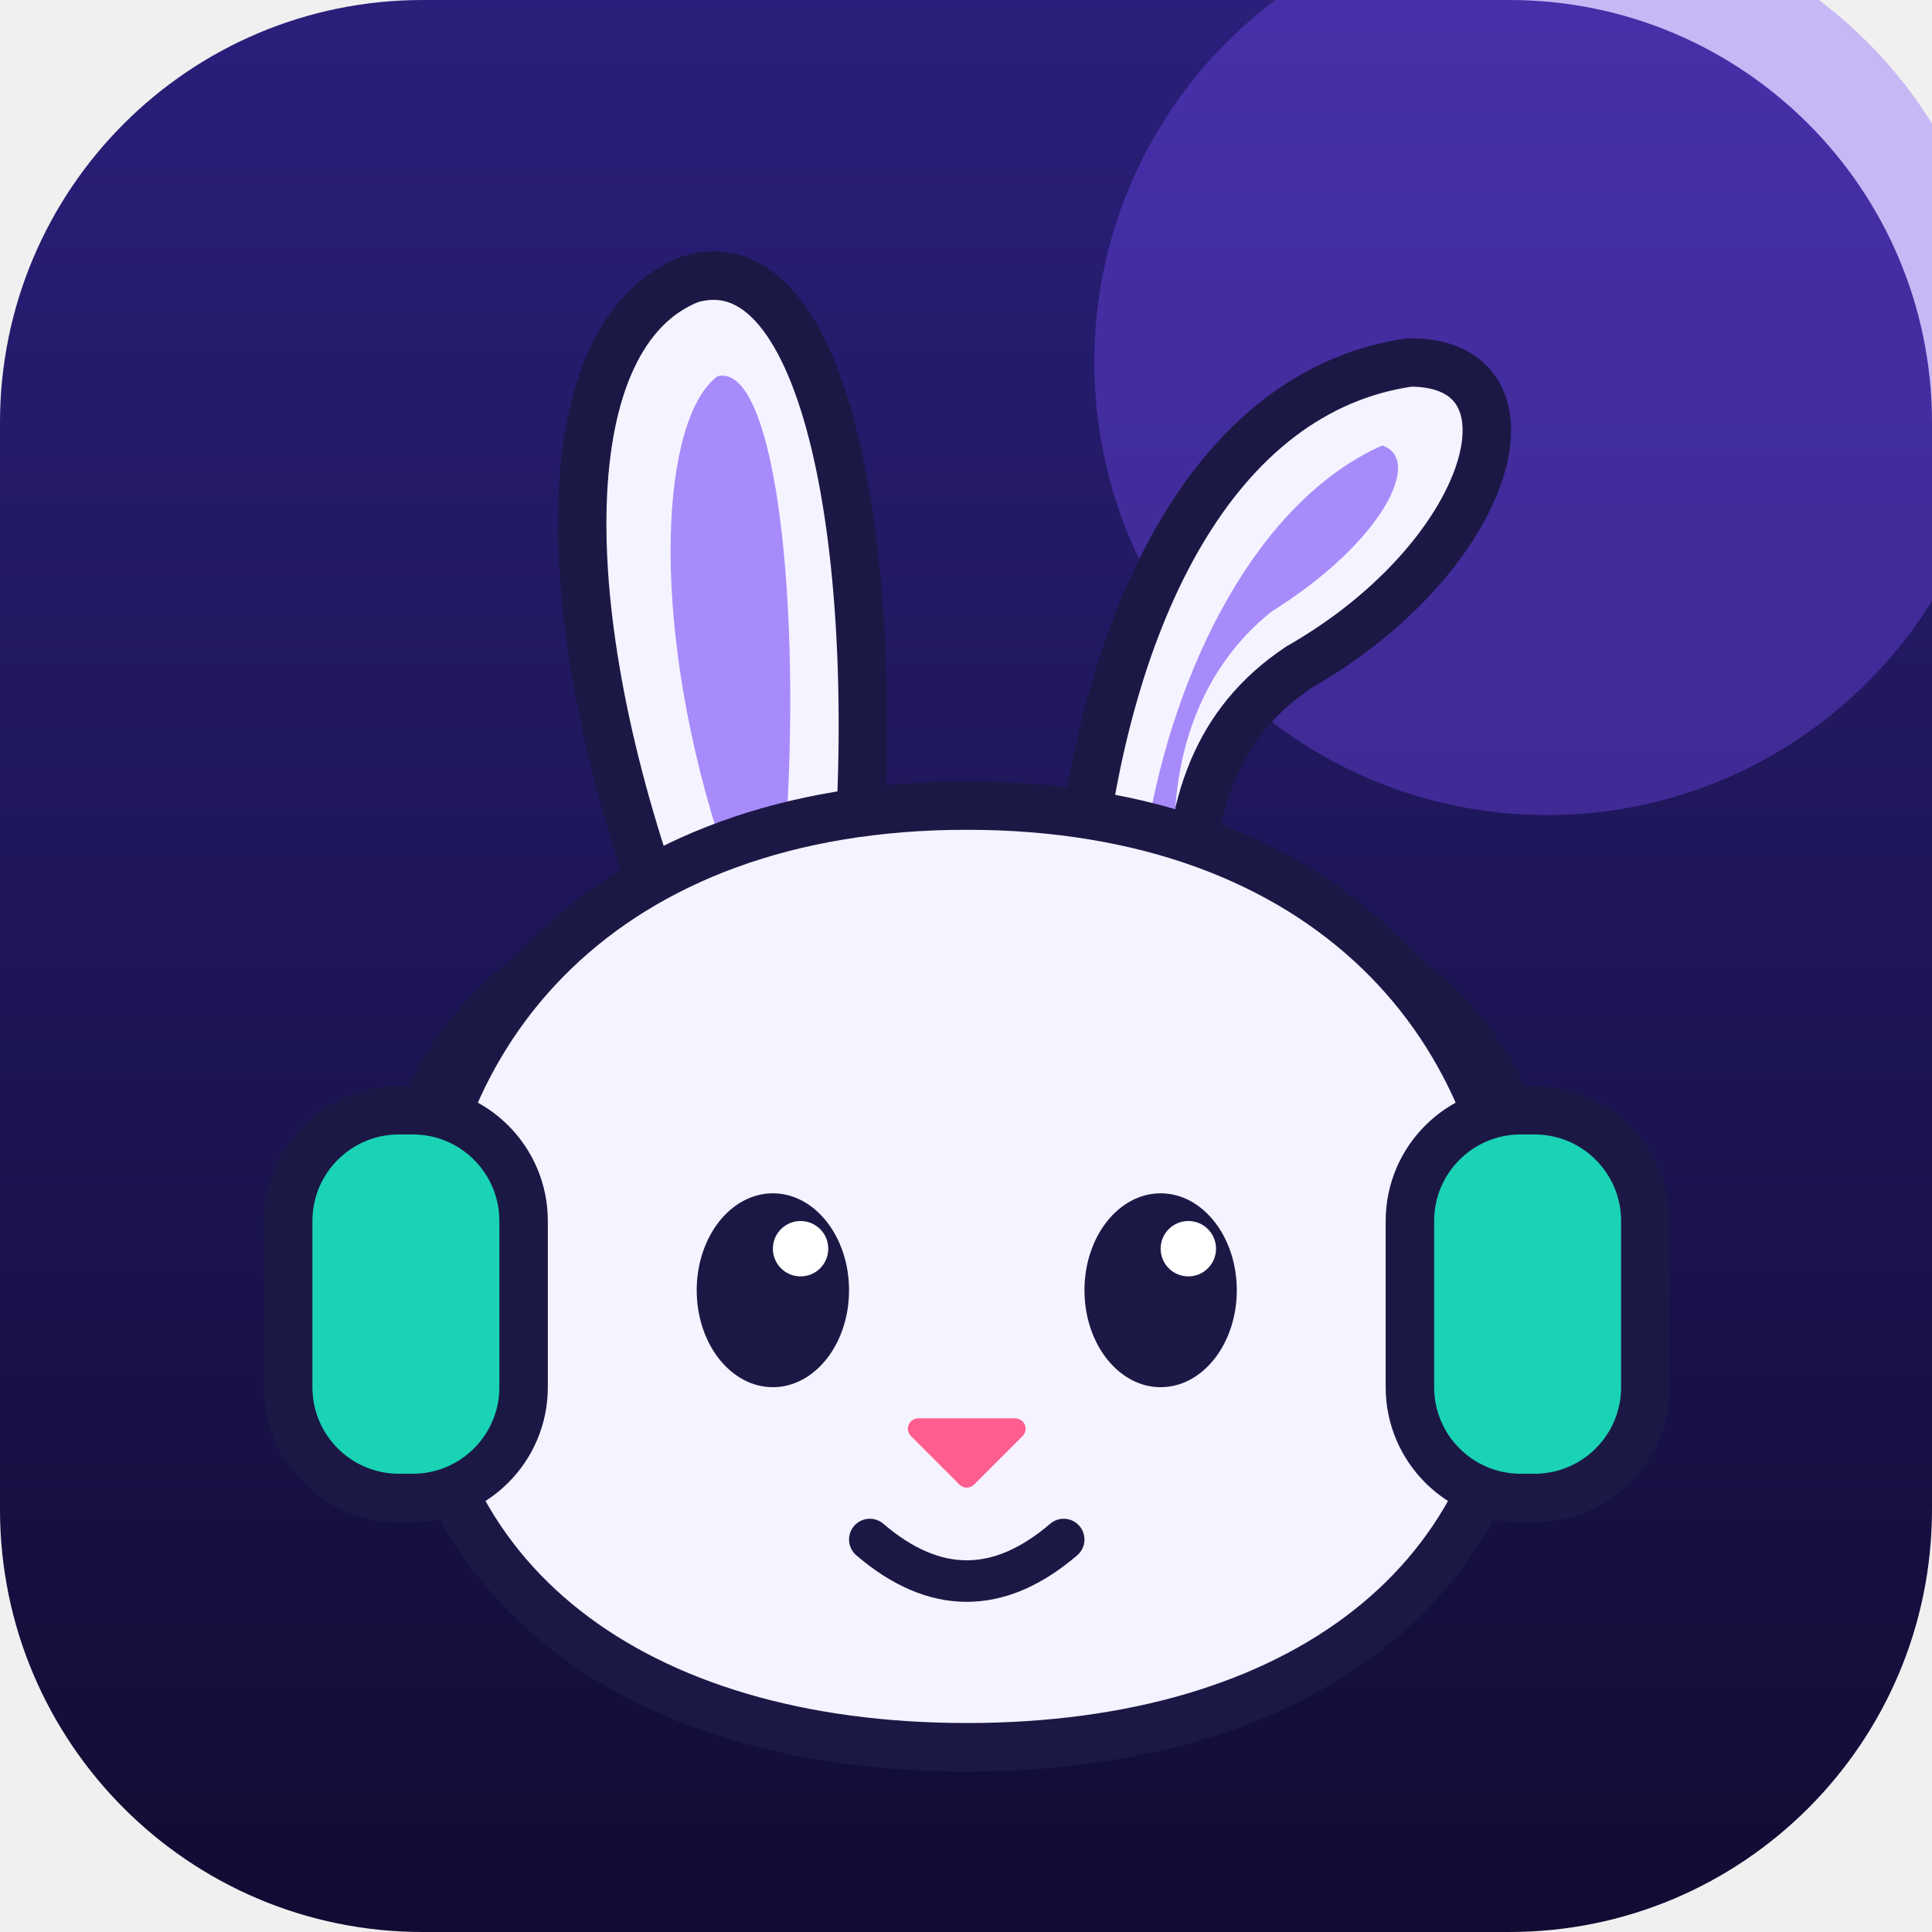
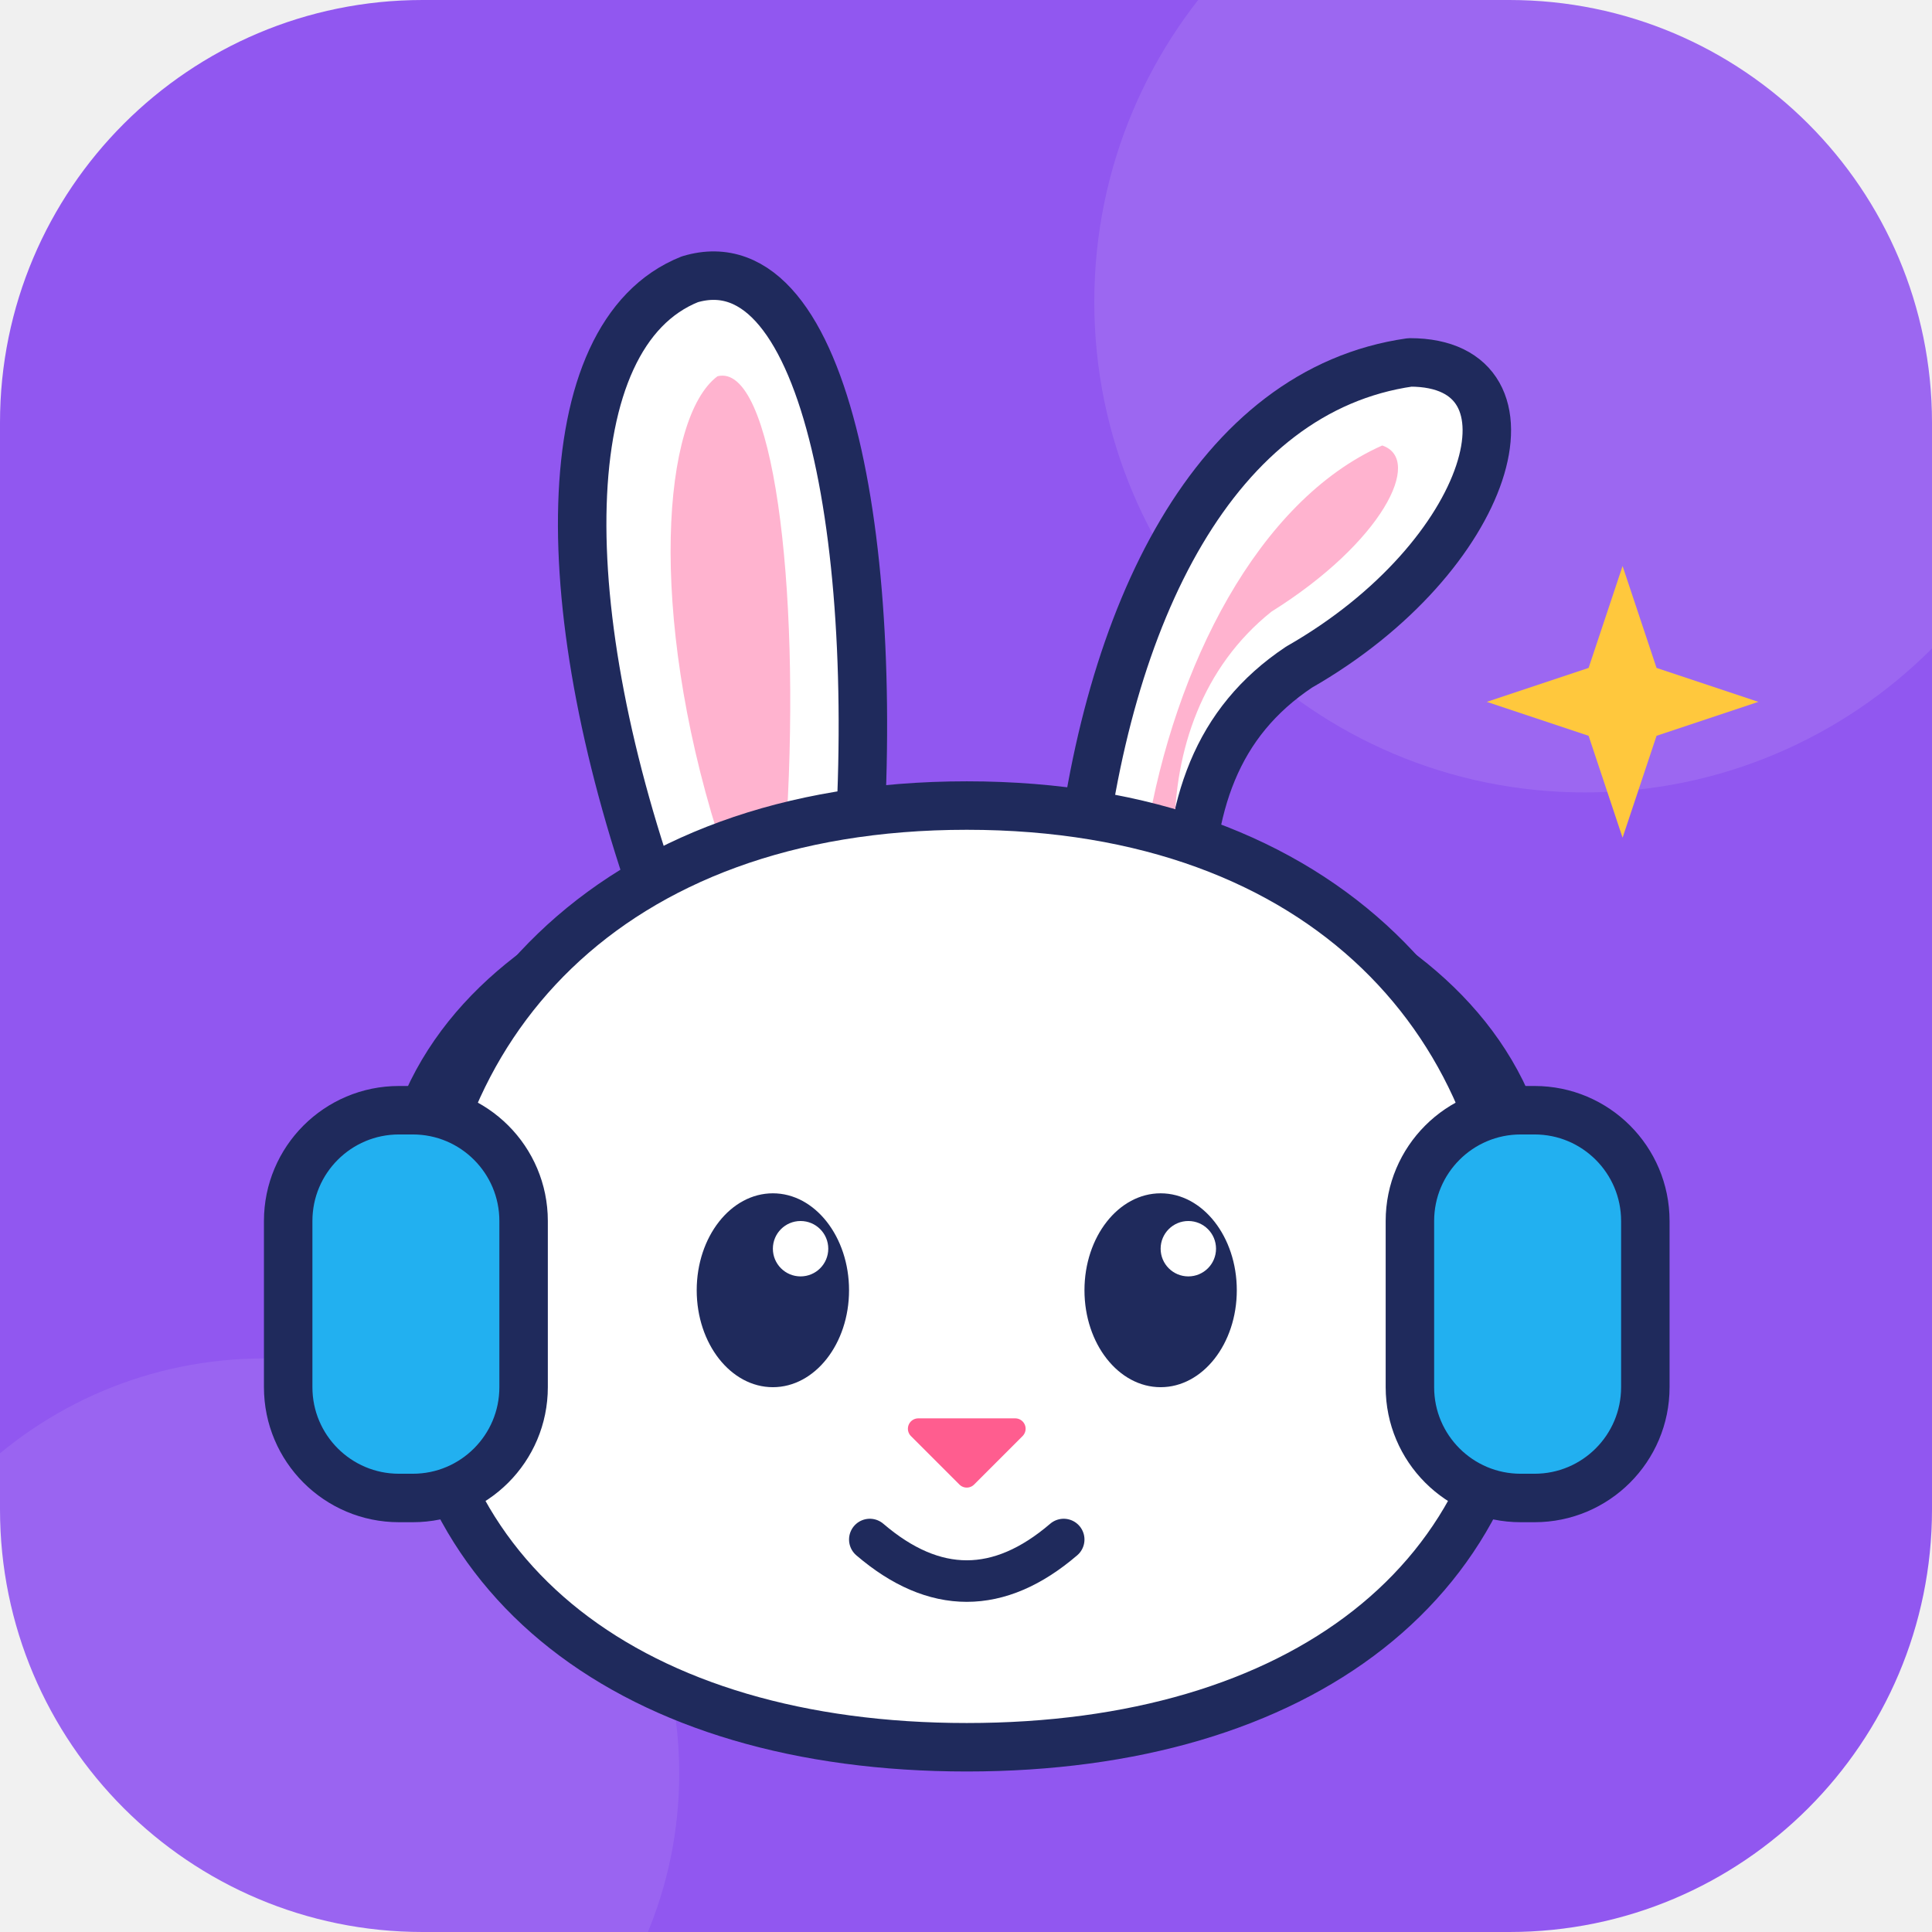
<svg xmlns="http://www.w3.org/2000/svg" viewBox="0 0 512 512">
-   <defs>
-     <linearGradient id="bg" x1="0" y1="0" x2="0" y2="1">
-       <stop offset="0" stop-color="#2a1f7a" />
-       <stop offset="1" stop-color="#110c33" />
-     </linearGradient>
-   </defs>
-   <rect width="512" height="512" rx="112" fill="url(#bg)" />
-   <circle cx="410" cy="96" r="120" fill="#7c4dff" opacity="0.35" />
-   <g transform="translate(36 52) scale(3.67)" stroke="#1c1846" stroke-width="3.5" stroke-linejoin="round">
-     <path d="M38 52 C30 30 30 10 40 6 C50 3 54 26 52 50 Z" fill="#f5f3ff" />
-     <path d="M68 50 C70 30 78 14 92 12 C102 12 98 26 84 34 C78 38 76 44 76 52 Z" fill="#f5f3ff" />
-     <path d="M42 46 C37 30 38 16 42 13 C46 12 48 28 47 45 Z" fill="#a78bfa" stroke="none" />
-     <path d="M73 46 C75 34 81 22 90 18 C93 19 90 25 82 30 C77 34 75 40 75 46 Z" fill="#a78bfa" stroke="none" />
+   <rect width="512" height="512" rx="112" fill="#9157f0" />
+   <circle cx="420" cy="80" r="130" fill="#ffffff" opacity="0.1" />
+   <circle cx="70" cy="470" r="110" fill="#ffffff" opacity="0.08" />
+   <path d="M430 150 l9 27 27 9 -27 9 -9 27 -9 -27 -27 -9 27 -9z" fill="#ffc83d" />
+   <g transform="translate(36 52) scale(3.67)" stroke="#1f2a5c" stroke-width="3.5" stroke-linejoin="round">
+     <path d="M38 52 C30 30 30 10 40 6 C50 3 54 26 52 50 Z" fill="#ffffff" />
+     <path d="M68 50 C70 30 78 14 92 12 C102 12 98 26 84 34 C78 38 76 44 76 52 Z" fill="#ffffff" />
+     <path d="M42 46 C37 30 38 16 42 13 C46 12 48 28 47 45 Z" fill="#ffb3cf" stroke="none" />
+     <path d="M73 46 C75 34 81 22 90 18 C93 19 90 25 82 30 C77 34 75 40 75 46 Z" fill="#ffb3cf" stroke="none" />
    <path d="M22 74 C22 42 98 42 98 74" fill="none" stroke-width="9" stroke-linecap="round" />
-     <path d="M22 74 C22 42 98 42 98 74" fill="none" stroke="#19d3b4" stroke-width="4.5" stroke-linecap="round" />
-     <path d="M60 44 C86 44 100 60 100 80 C100 100 84 112 60 112 C36 112 20 100 20 80 C20 60 34 44 60 44 Z" fill="#f5f3ff" />
-     <rect x="11" y="66" width="17" height="28" rx="8" fill="#19d3b4" />
-     <rect x="92" y="66" width="17" height="28" rx="8" fill="#19d3b4" />
-     <ellipse cx="46" cy="79" rx="5.5" ry="7" fill="#1c1846" stroke="none" />
-     <ellipse cx="74" cy="79" rx="5.5" ry="7" fill="#1c1846" stroke="none" />
+     <path d="M22 74 C22 42 98 42 98 74" fill="none" stroke="#22b0f0" stroke-width="4.5" stroke-linecap="round" />
+     <path d="M60 44 C86 44 100 60 100 80 C100 100 84 112 60 112 C36 112 20 100 20 80 C20 60 34 44 60 44 Z" fill="#ffffff" />
+     <rect x="11" y="66" width="17" height="28" rx="8" fill="#22b0f0" />
+     <rect x="92" y="66" width="17" height="28" rx="8" fill="#22b0f0" />
+     <ellipse cx="46" cy="79" rx="5.5" ry="7" fill="#1f2a5c" stroke="none" />
+     <ellipse cx="74" cy="79" rx="5.5" ry="7" fill="#1f2a5c" stroke="none" />
    <circle cx="48" cy="76" r="2" fill="#fff" stroke="none" />
    <circle cx="76" cy="76" r="2" fill="#fff" stroke="none" />
    <path d="M56.5 89 h7 l-3.5 3.5 z" fill="#ff5d8f" stroke="#ff5d8f" stroke-width="1.5" />
    <path d="M53 97 q7 6 14 0" fill="none" stroke-width="3" stroke-linecap="round" />
  </g>
</svg>
